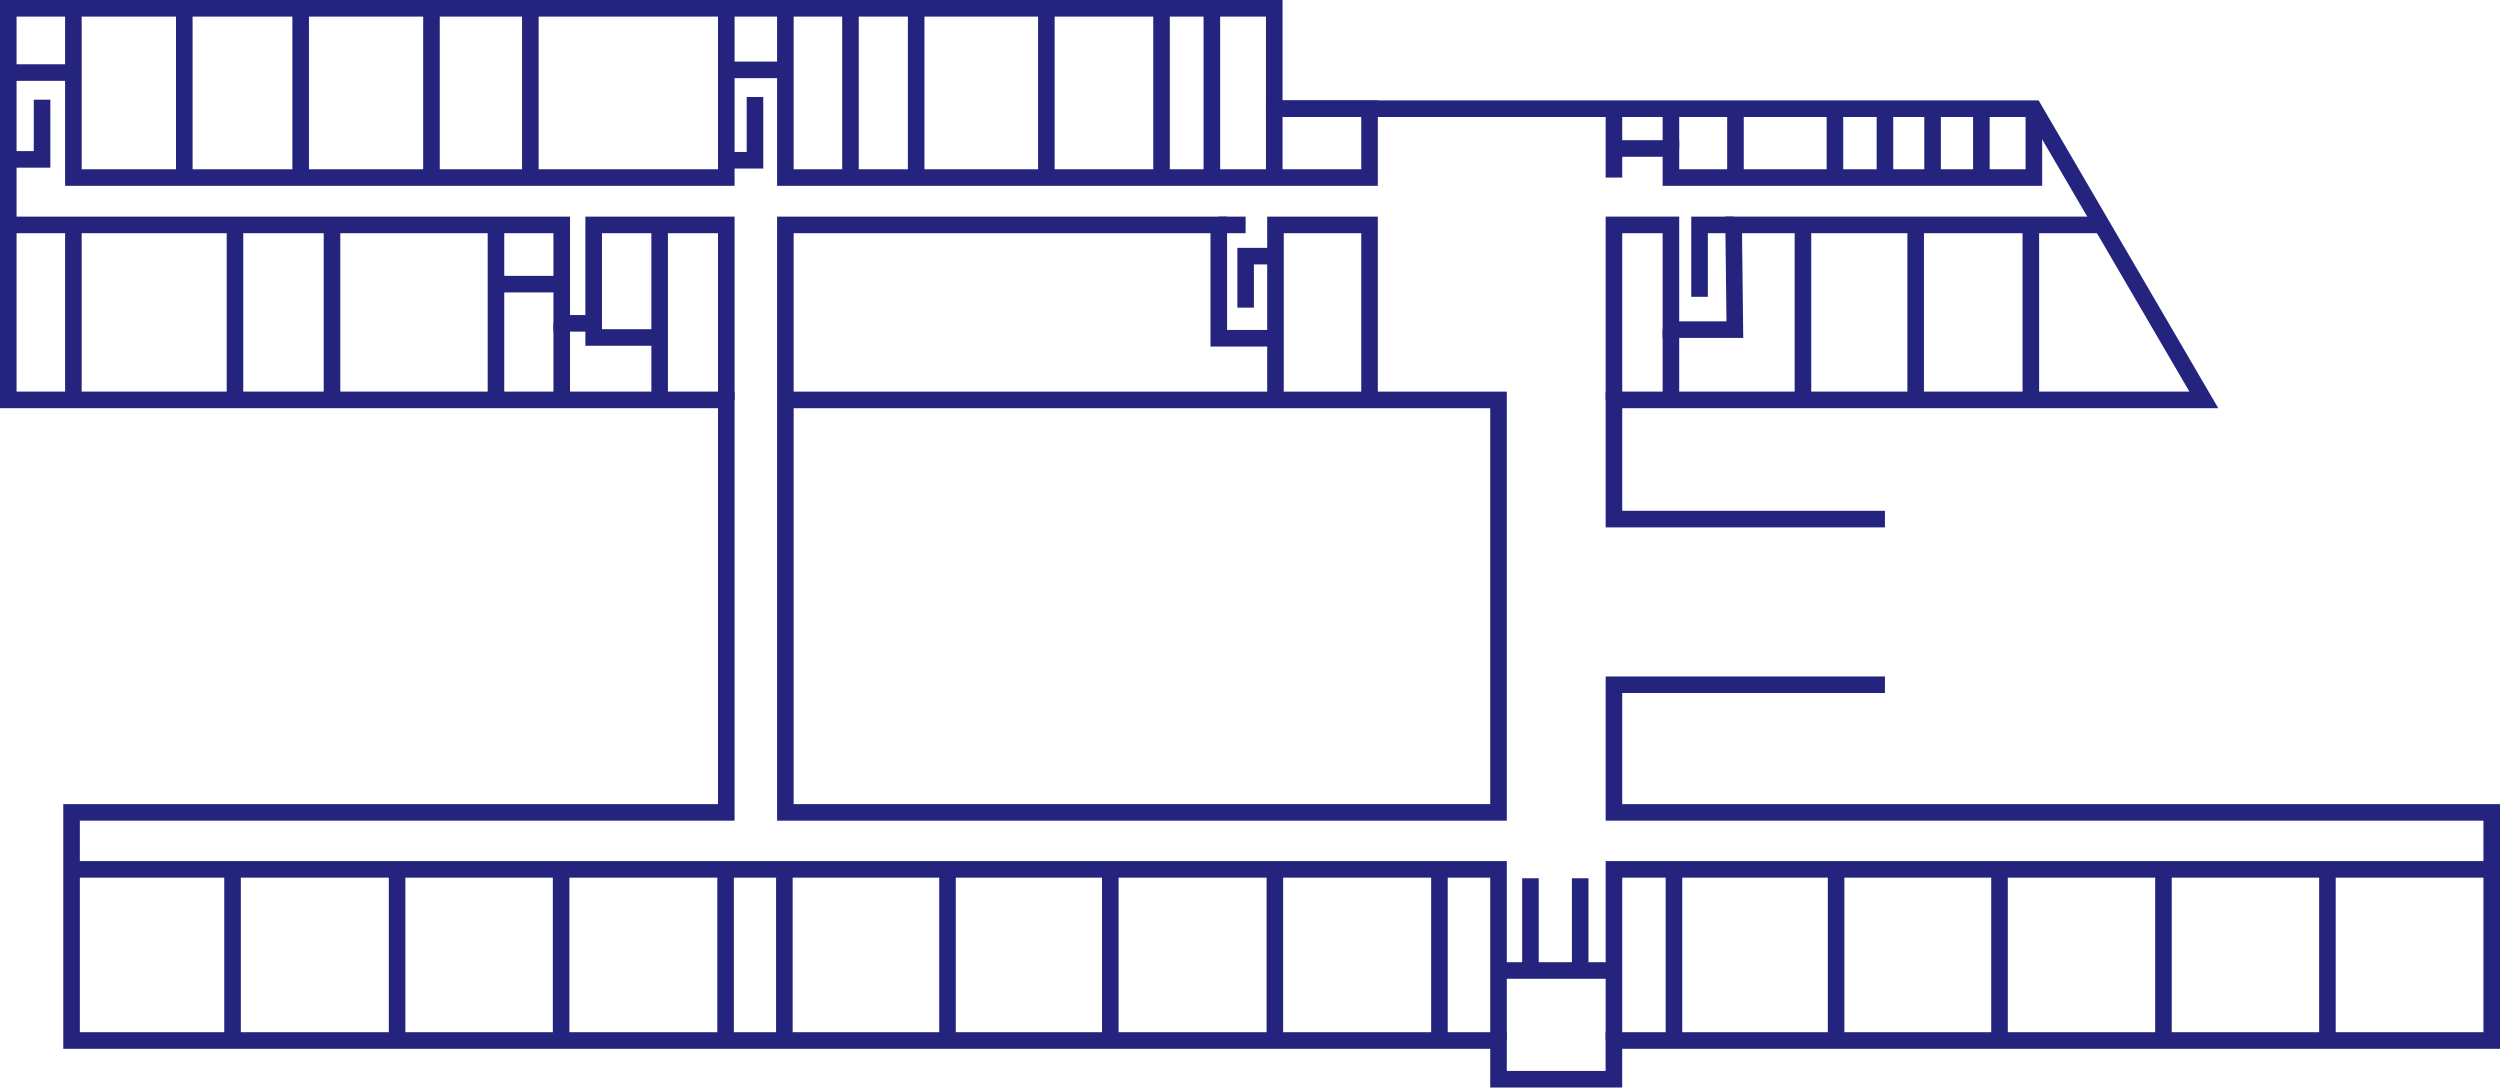
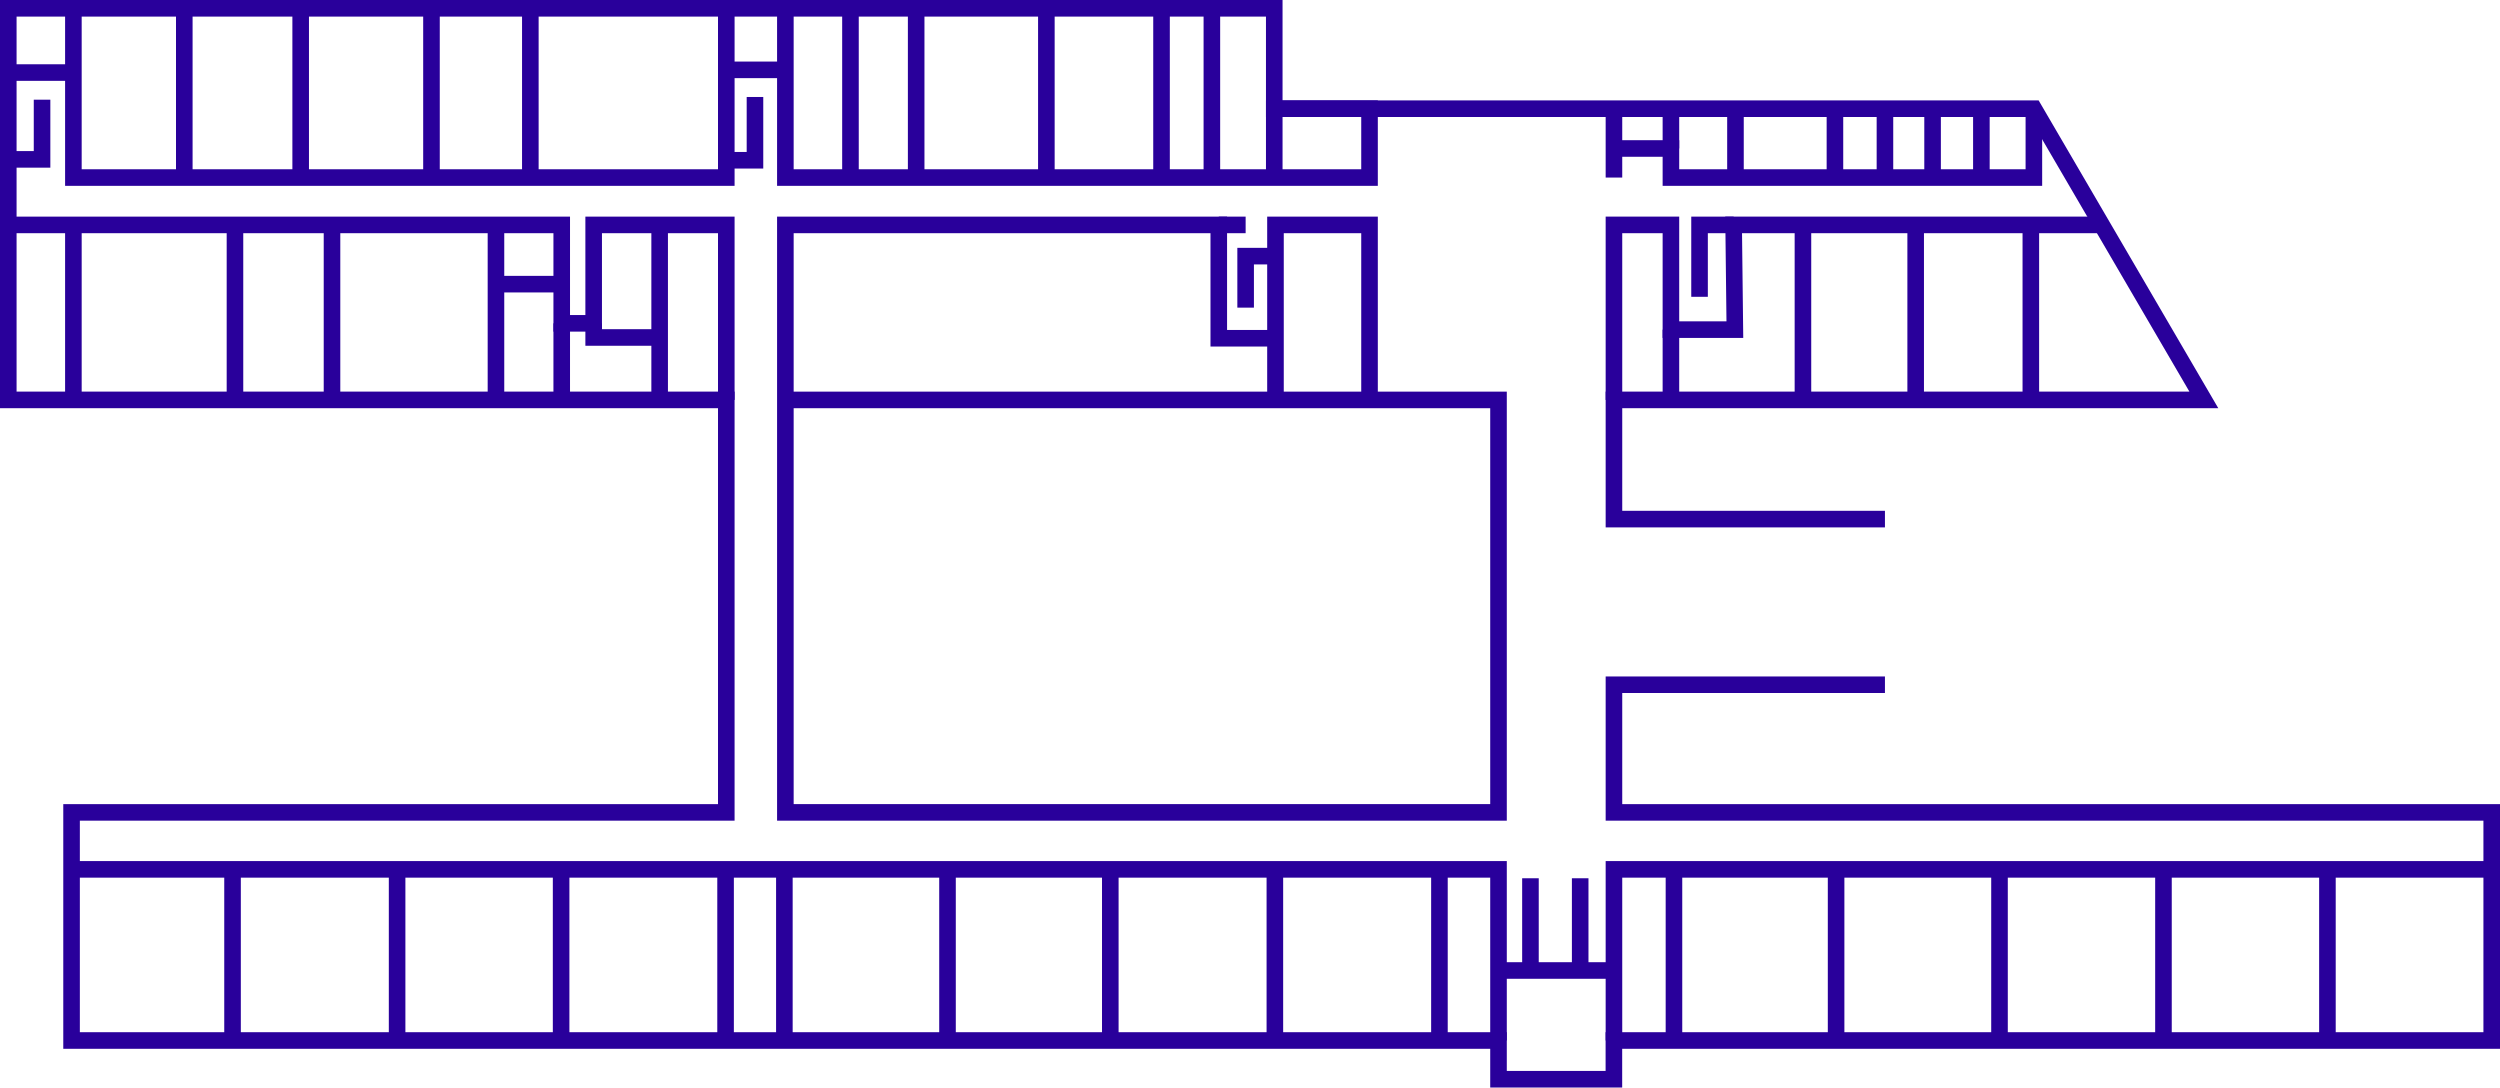
<svg xmlns="http://www.w3.org/2000/svg" id="_レイヤー_2" data-name="レイヤー 2" viewBox="0 0 452.4 196.8">
  <defs>
    <style>
      .cls-1 {
        fill: none;
-         stroke: #24247f;
+         stroke: #29009b;
        stroke-miterlimit: 10;
        stroke-width: 3px;
      }
    </style>
  </defs>
  <g id="_レイヤー_1-2" data-name="レイヤー 1">
    <polyline class="cls-1" points="142.12 72.37 142.12 147.01 271.17 147.01 271.17 72.37 142.12 72.37 142.12 40.7 220.55 40.7 220.55 61.21 230.81 61.21" />
    <polyline class="cls-1" points="341.1 123.91 292.06 123.91 292.06 147.01 450.9 147.01 450.9 188.29 292.05 188.29 292.05 195.3 271.17 195.3 271.17 188.29 12.95 188.29 12.95 147.01 131.43 147.01 131.43 72.37 1.5 72.37 1.5 1.5 230.59 1.5 230.59 19.67 368.05 19.67 398.81 72.37 292.06 72.37 292.06 93.94 341.1 93.94" />
    <polyline class="cls-1" points="13.28 1.5 13.28 32.13 131.43 32.13 131.43 1.5" />
    <polyline class="cls-1" points="1.5 40.7 101.65 40.7 101.65 58.51 107.43 58.51 107.43 40.7 131.43 40.7 131.43 72.37" />
    <polyline class="cls-1" points="230.81 72.37 230.81 40.7 247.83 40.7 247.83 72.37" />
    <polyline class="cls-1" points="142.12 1.5 142.12 32.13 247.83 32.13 247.83 19.67 230.59 19.67 230.59 32.13" />
    <polyline class="cls-1" points="368.05 19.67 368.05 32.13 302.37 32.13 302.37 26.87 292.06 26.87" />
    <line class="cls-1" x1="292.06" y1="19.67" x2="292.06" y2="32.13" />
    <polyline class="cls-1" points="292.06 72.37 292.06 40.7 302.37 40.7 302.37 59.65 313.94 59.65 313.72 40.7 380.32 40.7" />
    <polyline class="cls-1" points="450.9 157.32 292.06 157.32 292.06 188.29" />
    <polyline class="cls-1" points="12.95 157.32 271.17 157.32 271.17 188.29" />
    <line class="cls-1" x1="260.48" y1="188.29" x2="260.48" y2="157.32" />
    <line class="cls-1" x1="230.7" y1="157.32" x2="230.7" y2="188.29" />
    <line class="cls-1" x1="200.92" y1="188.29" x2="200.92" y2="157.32" />
    <line class="cls-1" x1="171.46" y1="157.32" x2="171.46" y2="188.29" />
    <line class="cls-1" x1="141.94" y1="157.32" x2="141.94" y2="188.29" />
    <line class="cls-1" x1="131.3" y1="157.32" x2="131.3" y2="188.29" />
    <line class="cls-1" x1="101.54" y1="157.32" x2="101.54" y2="188.29" />
    <line class="cls-1" x1="71.86" y1="188.29" x2="71.86" y2="157.32" />
    <line class="cls-1" x1="42.08" y1="157.32" x2="42.08" y2="188.29" />
    <line class="cls-1" x1="421.17" y1="157.32" x2="421.17" y2="188.29" />
    <line class="cls-1" x1="391.5" y1="157.32" x2="391.5" y2="188.29" />
    <line class="cls-1" x1="361.83" y1="188.29" x2="361.83" y2="157.32" />
    <line class="cls-1" x1="332.26" y1="188.29" x2="332.26" y2="157.32" />
    <line class="cls-1" x1="302.92" y1="157.32" x2="302.92" y2="188.29" />
    <line class="cls-1" x1="13.28" y1="40.7" x2="13.28" y2="72.37" />
    <line class="cls-1" x1="33.35" y1="32.13" x2="33.35" y2="1.5" />
    <line class="cls-1" x1="42.52" y1="72.37" x2="42.52" y2="40.7" />
    <line class="cls-1" x1="54.41" y1="32.13" x2="54.41" y2="1.5" />
    <line class="cls-1" x1="60.08" y1="40.7" x2="60.08" y2="72.37" />
    <line class="cls-1" x1="78.08" y1="32.13" x2="78.08" y2="1.5" />
    <line class="cls-1" x1="89.75" y1="40.7" x2="89.75" y2="72.37" />
    <line class="cls-1" x1="95.97" y1="32.13" x2="95.97" y2="1.5" />
    <line class="cls-1" x1="153.9" y1="32.13" x2="153.9" y2="1.5" />
    <line class="cls-1" x1="165.79" y1="1.5" x2="165.79" y2="32.13" />
    <line class="cls-1" x1="189.35" y1="32.13" x2="189.35" y2="1.5" />
    <line class="cls-1" x1="210.19" y1="1.5" x2="210.19" y2="32.13" />
    <line class="cls-1" x1="219.3" y1="32.13" x2="219.3" y2="1.5" />
    <line class="cls-1" x1="302.37" y1="59.65" x2="302.37" y2="72.37" />
    <line class="cls-1" x1="302.37" y1="19.67" x2="302.37" y2="26.87" />
    <line class="cls-1" x1="314.05" y1="32.13" x2="314.05" y2="19.67" />
    <line class="cls-1" x1="332.05" y1="19.67" x2="332.05" y2="32.13" />
    <line class="cls-1" x1="349.72" y1="32.13" x2="349.72" y2="19.67" />
    <line class="cls-1" x1="358.55" y1="32.13" x2="358.55" y2="19.67" />
    <line class="cls-1" x1="341.1" y1="19.67" x2="341.1" y2="32.13" />
    <line class="cls-1" x1="326.26" y1="40.7" x2="326.26" y2="72.37" />
    <line class="cls-1" x1="346.66" y1="72.37" x2="346.66" y2="40.7" />
    <line class="cls-1" x1="367.5" y1="40.7" x2="367.5" y2="72.37" />
    <line class="cls-1" x1="89.75" y1="51.42" x2="101.65" y2="51.42" />
    <line class="cls-1" x1="101.65" y1="58.51" x2="101.65" y2="72.37" />
    <line class="cls-1" x1="119.37" y1="40.7" x2="119.37" y2="72.37" />
    <polyline class="cls-1" points="107.43 58.51 107.43 61.07 119.37 61.07" />
    <polyline class="cls-1" points="1.5 28.84 7.61 28.84 7.61 18.04" />
    <line class="cls-1" x1="12.95" y1="13.13" x2="1.5" y2="13.13" />
    <line class="cls-1" x1="131.3" y1="12.64" x2="141.94" y2="12.64" />
    <polyline class="cls-1" points="131.43 29 136.62 29 136.62 17.55" />
    <polyline class="cls-1" points="230.7 46.35 225.41 46.35 225.41 55.67" />
    <line class="cls-1" x1="220.55" y1="40.7" x2="225.41" y2="40.7" />
    <polyline class="cls-1" points="313.72 40.7 307.55 40.7 307.55 53.71" />
    <line class="cls-1" x1="271.17" y1="175.62" x2="292.06" y2="175.62" />
    <line class="cls-1" x1="276.95" y1="158.93" x2="276.95" y2="175.62" />
    <line class="cls-1" x1="285.95" y1="158.93" x2="285.95" y2="175.62" />
  </g>
</svg>
